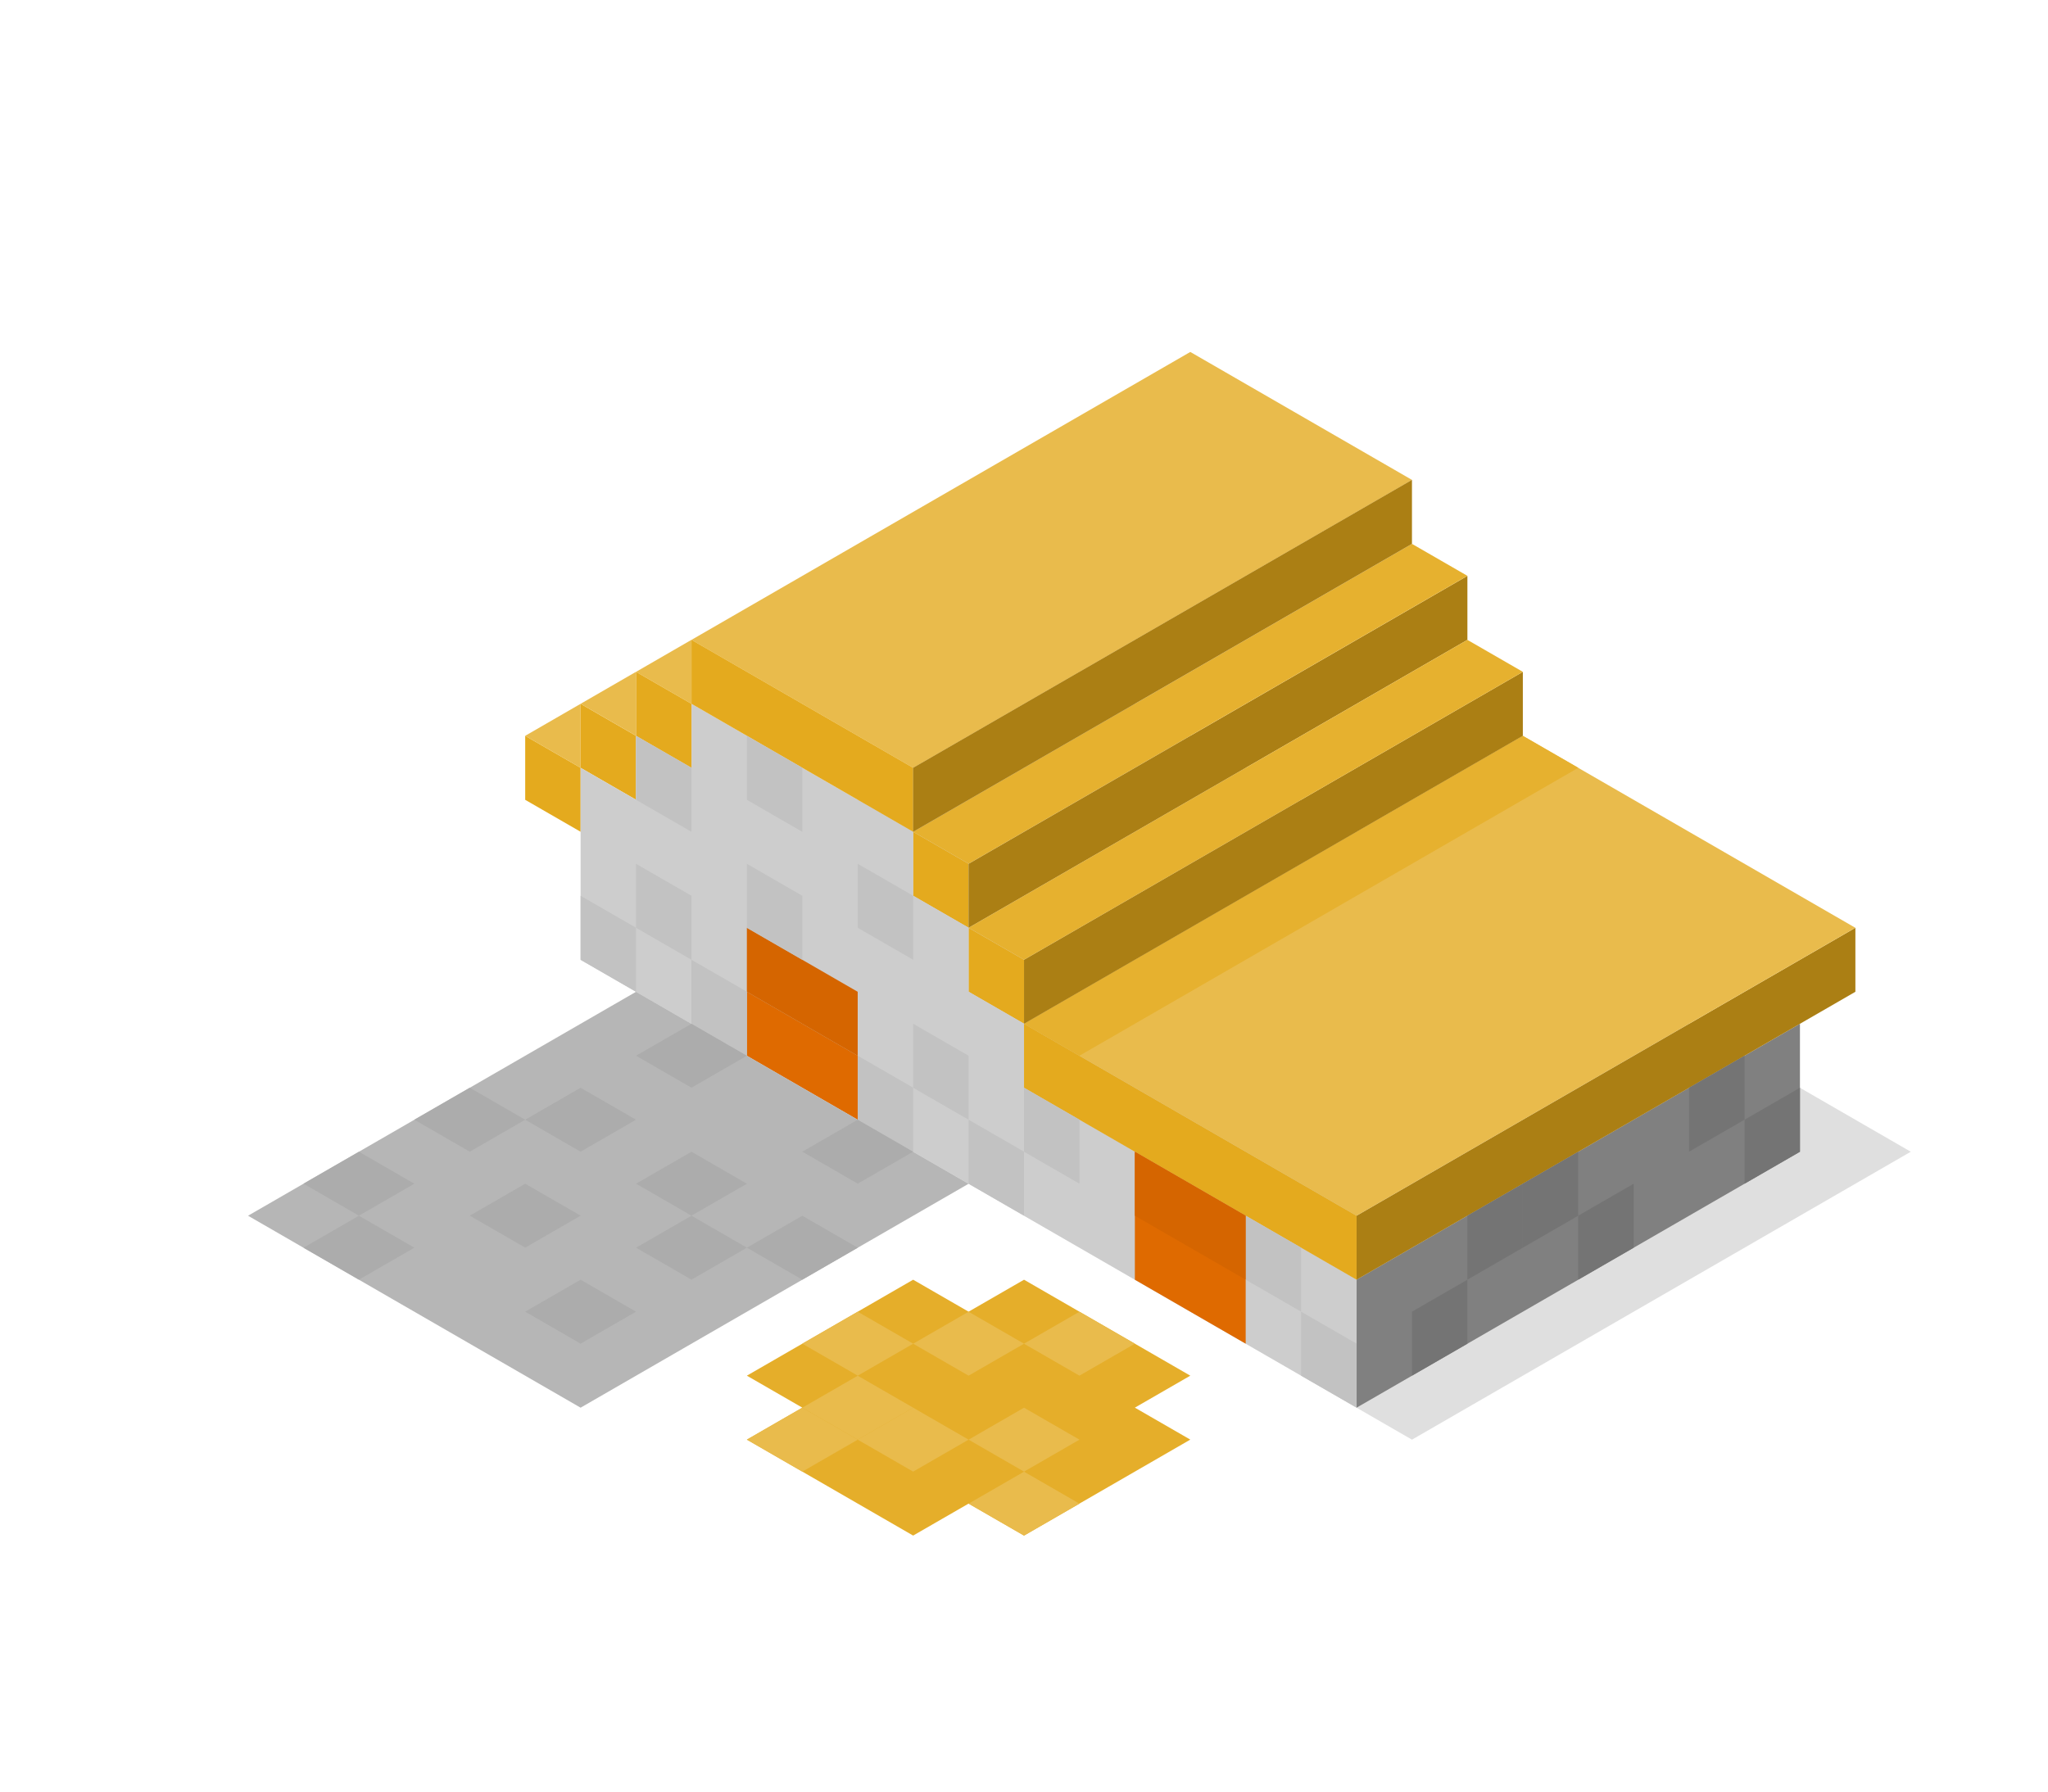
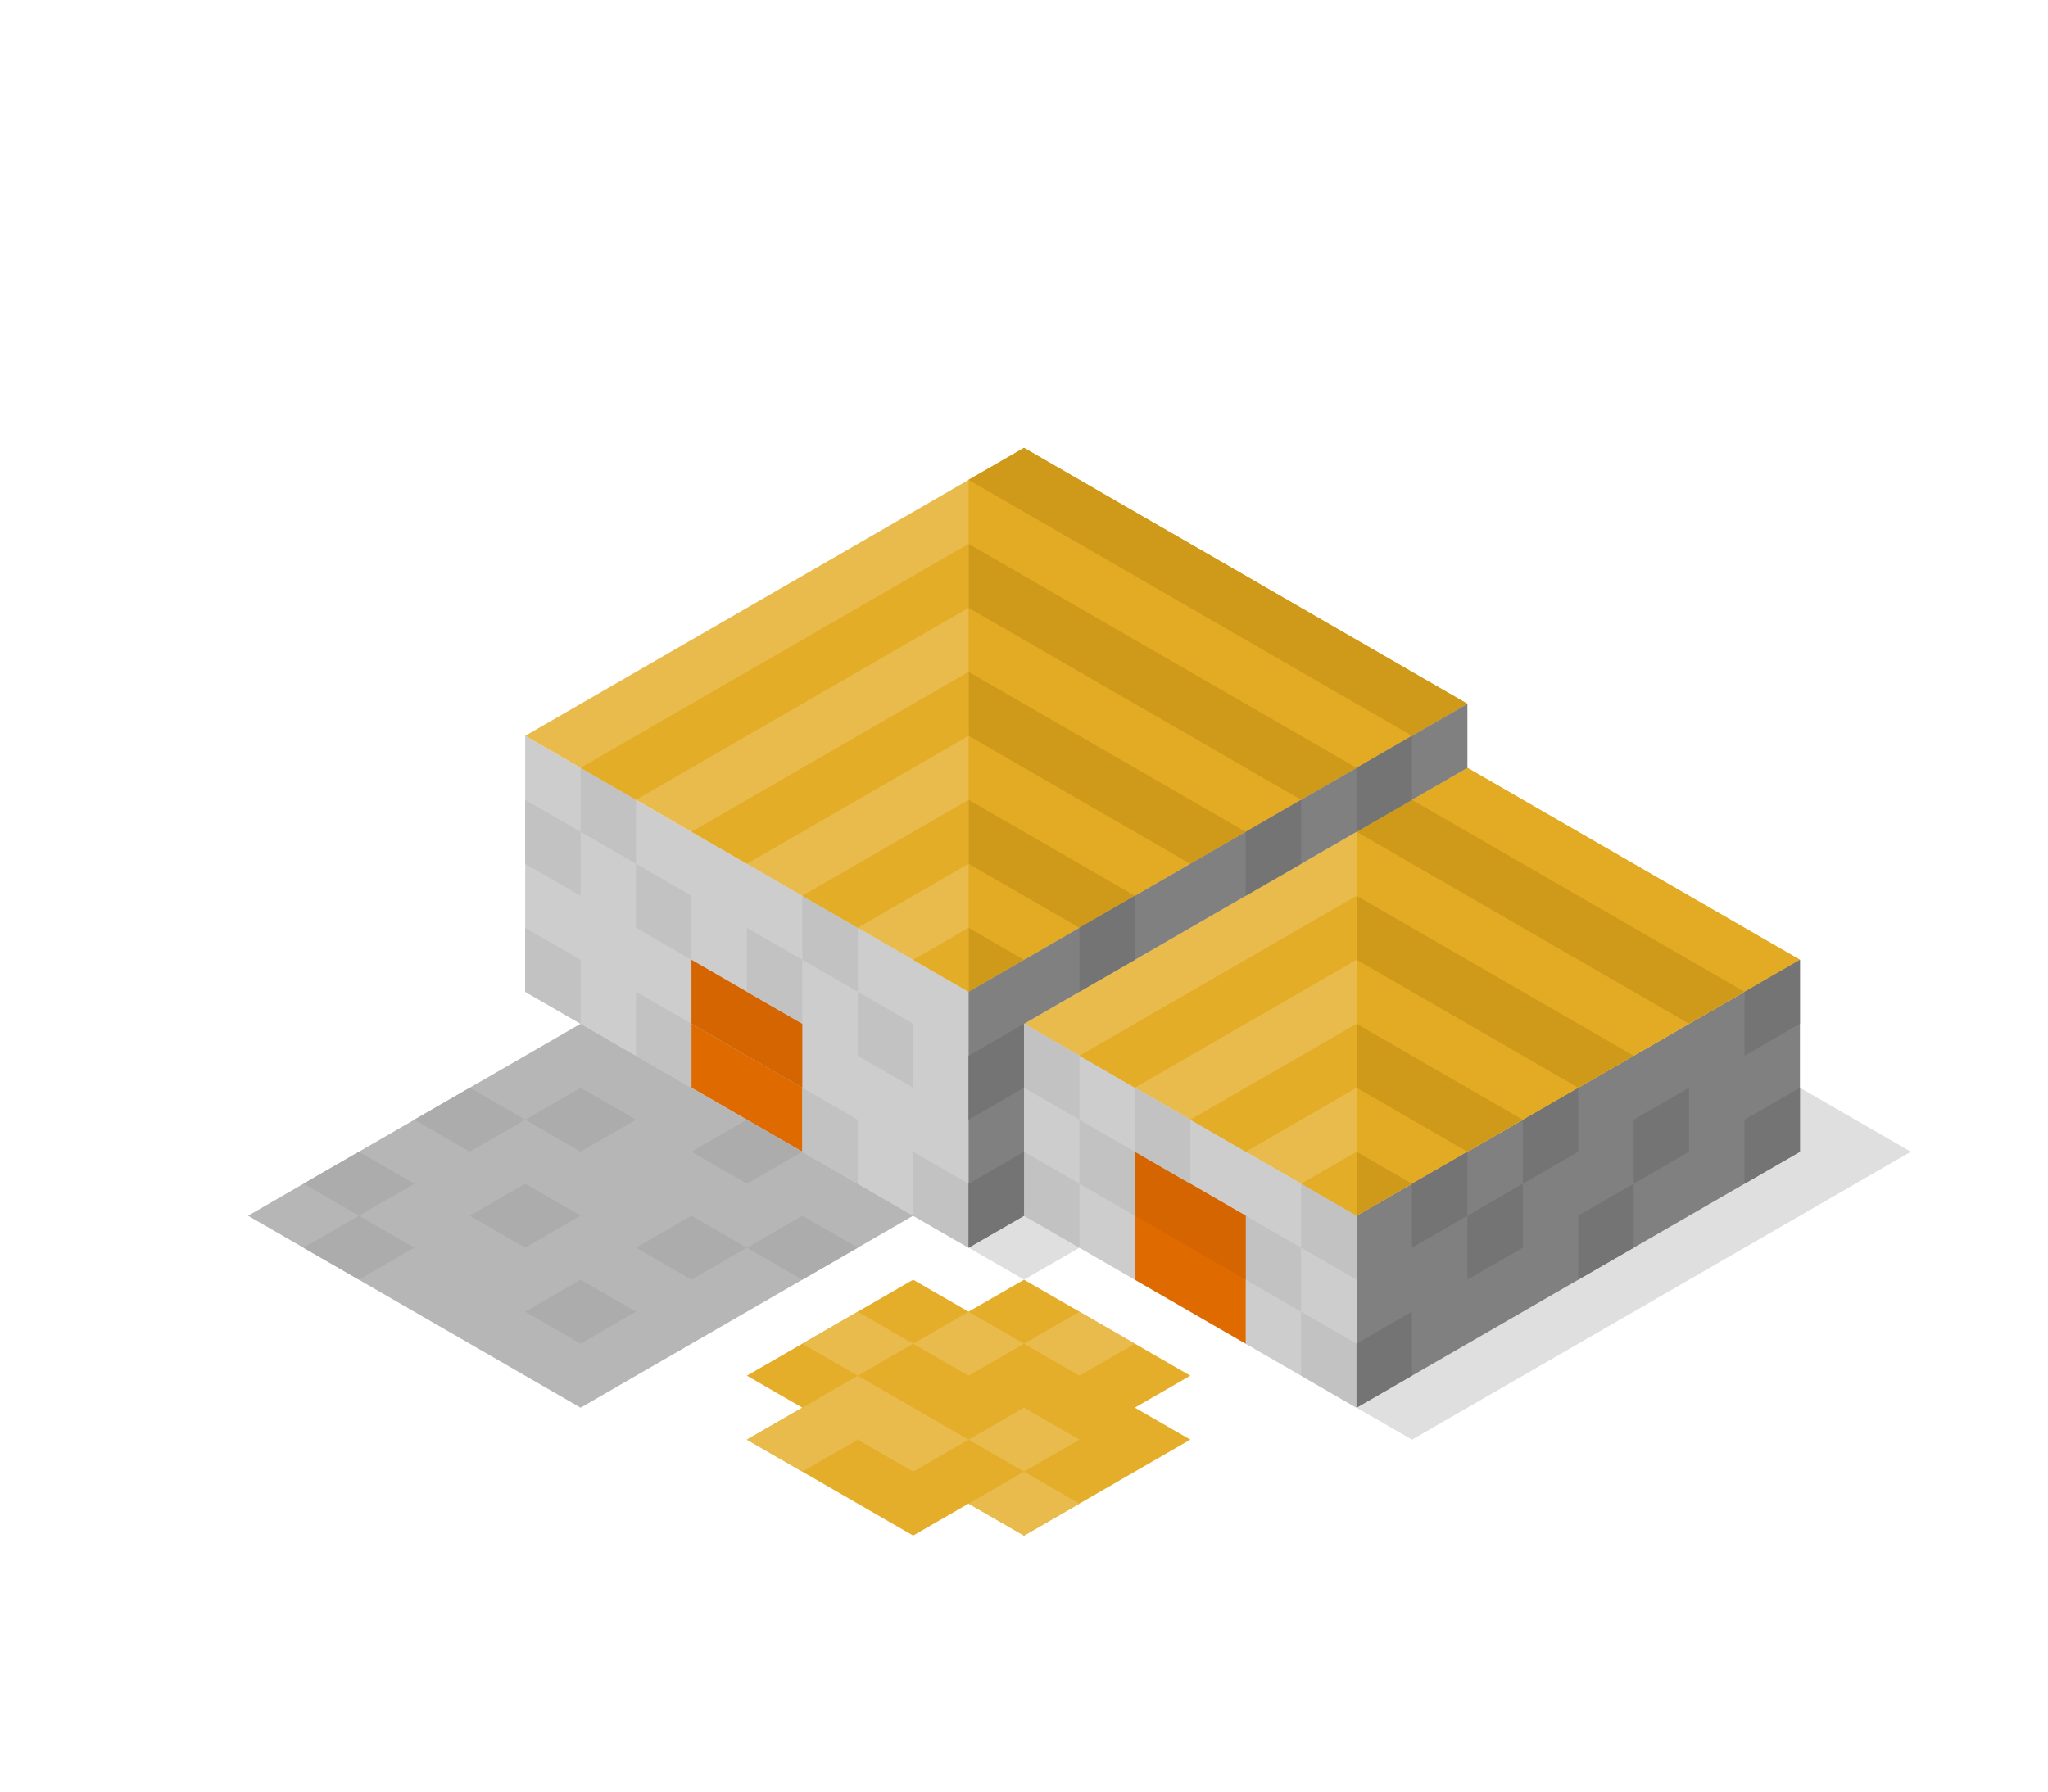
<svg xmlns="http://www.w3.org/2000/svg" id="svg8" version="1.1" viewBox="0 0 42.333 37.042" height="140" width="160">
  <defs id="defs2" />
  <g transform="translate(0,-259.9583)" id="layer1">
-     <path id="path8631" d="m 12.001,279.802 10.311,-5.953 17.185,9.922 -10.311,5.953 z" style="fill:#000000;fill-opacity:0.125;stroke:none;stroke-width:0.265px;stroke-linecap:butt;stroke-linejoin:miter;stroke-opacity:1" />
+     <path id="path8631" d="m 10.856,280.464 11.457,-6.615 17.185,9.922 -10.311,5.953 -6.874,-3.969 -1.146,0.661 z" style="fill:#000000;fill-opacity:0.125;stroke:none;stroke-width:0.265px;stroke-linecap:butt;stroke-linejoin:miter;stroke-opacity:1" />
+     <path style="opacity:1;vector-effect:none;fill:#cdcdcd;fill-opacity:1;stroke:none;stroke-width:0.265px;stroke-linecap:butt;stroke-linejoin:miter;stroke-miterlimit:4;stroke-dasharray:none;stroke-dashoffset:0;stroke-opacity:1" d="m 10.856,280.464 v -5.292 l 9.165,5.292 0,5.292 z" id="path6165" />
    <path id="path8585" d="m 15.438,288.401 3.437,-1.984 1.146,0.661 1.146,-0.661 3.437,1.984 -1.146,0.661 1.146,0.661 -3.437,1.984 -1.146,-0.661 -1.146,0.661 -3.437,-1.984 1.146,-0.661 z" style="fill:#e5ae2a;stroke:none;stroke-width:0.265px;stroke-linecap:butt;stroke-linejoin:miter;stroke-opacity:1;font-variant-east_asian:normal;opacity:1;vector-effect:none;fill-opacity:1;stroke-miterlimit:4;stroke-dasharray:none;stroke-dashoffset:0" />
-     <path id="path6411" d="m 28.041,286.417 9.165,-5.292 0,2.646 -9.165,5.292 z" style="opacity:1;vector-effect:none;fill:#808080;fill-opacity:1;stroke:none;stroke-width:0.265px;stroke-linecap:butt;stroke-linejoin:miter;stroke-miterlimit:4;stroke-dasharray:none;stroke-dashoffset:0;stroke-opacity:1" />
-     <path id="path6441" d="m 10.856,276.495 v -1.323 l 1.146,0.661 v 1.323 z" style="opacity:1;vector-effect:none;fill:#e4aa1e;fill-opacity:1;stroke:none;stroke-width:0.265px;stroke-linecap:butt;stroke-linejoin:miter;stroke-miterlimit:4;stroke-dasharray:none;stroke-dashoffset:0;stroke-opacity:1;font-variant-east_asian:normal" />
-     <path style="fill:#ab7f14;fill-opacity:1;stroke:none;stroke-width:0.265px;stroke-linecap:butt;stroke-linejoin:miter;stroke-opacity:1" d="m 28.041,286.417 v -1.323 l 10.311,-5.953 v 1.323 z" id="path6466" />
-     <path id="path6468" d="m 10.855,275.172 1.146,0.661 0,-1.323 z" style="opacity:1;vector-effect:none;fill:#e9bb4c;fill-opacity:1;stroke:none;stroke-width:0.265px;stroke-linecap:butt;stroke-linejoin:miter;stroke-miterlimit:4;stroke-dasharray:none;stroke-dashoffset:0;stroke-opacity:1" />
-     <path style="opacity:1;vector-effect:none;fill:#e9bb4c;fill-opacity:1;stroke:none;stroke-width:0.265px;stroke-linecap:butt;stroke-linejoin:miter;stroke-miterlimit:4;stroke-dasharray:none;stroke-dashoffset:0;stroke-opacity:1" d="m 21.166,281.125 6.874,3.969 10.311,-5.953 -6.874,-3.969 z" id="path6489" />
-     <path style="opacity:1;vector-effect:none;fill:#e4aa1e;fill-opacity:1;stroke:none;stroke-width:0.265px;stroke-linecap:butt;stroke-linejoin:miter;stroke-miterlimit:4;stroke-dasharray:none;stroke-dashoffset:0;stroke-opacity:1" d="m 12.001,275.833 v -1.323 l 1.146,0.661 v 1.323 z" id="path6495" />
-     <path id="path6524" d="m 20.021,280.464 v -1.323 l 1.146,0.661 v 1.323 z" style="opacity:1;vector-effect:none;fill:#e4aa1e;fill-opacity:1;stroke:none;stroke-width:0.265px;stroke-linecap:butt;stroke-linejoin:miter;stroke-miterlimit:4;stroke-dasharray:none;stroke-dashoffset:0;stroke-opacity:1" />
-     <path style="opacity:1;vector-effect:none;fill:#e4aa1e;fill-opacity:1;stroke:none;stroke-width:0.265px;stroke-linecap:butt;stroke-linejoin:miter;stroke-miterlimit:4;stroke-dasharray:none;stroke-dashoffset:0;stroke-opacity:1" d="m 18.875,278.479 v -1.323 l 1.146,0.661 v 1.323 z" id="path6528" />
-     <path style="opacity:1;vector-effect:none;fill:#e6b12f;fill-opacity:1;stroke:none;stroke-width:0.265px;stroke-linecap:butt;stroke-linejoin:miter;stroke-miterlimit:4;stroke-dasharray:none;stroke-dashoffset:0;stroke-opacity:1;font-variant-east_asian:normal" d="m 21.167,281.125 10.311,-5.953 1.146,0.661 -10.311,5.953 z" id="path8655" />
-     <path style="fill:#ab7f14;fill-opacity:1;stroke:none;stroke-width:0.265px;stroke-linecap:butt;stroke-linejoin:miter;stroke-opacity:1" d="m 21.167,281.125 v -1.323 l 10.311,-5.953 v 1.323 z" id="path6549" />
-     <path id="path6553" d="m 20.021,279.141 v -1.323 l 10.311,-5.953 v 1.323 z" style="fill:#ab7f14;fill-opacity:1;stroke:none;stroke-width:0.265px;stroke-linecap:butt;stroke-linejoin:miter;stroke-opacity:1" />
-     <path style="opacity:1;vector-effect:none;fill:#e9bb4c;fill-opacity:1;stroke:none;stroke-width:0.265px;stroke-linecap:butt;stroke-linejoin:miter;stroke-miterlimit:4;stroke-dasharray:none;stroke-dashoffset:0;stroke-opacity:1" d="m 14.293,273.188 4.583,2.646 10.311,-5.953 -4.583,-2.646 z" id="path6561" />
-     <path id="path6563" d="m 13.147,273.849 1.146,0.661 v -1.323 z" style="opacity:1;vector-effect:none;fill:#e9bb4c;fill-opacity:1;stroke:none;stroke-width:0.265px;stroke-linecap:butt;stroke-linejoin:miter;stroke-miterlimit:4;stroke-dasharray:none;stroke-dashoffset:0;stroke-opacity:1" />
-     <path style="opacity:1;vector-effect:none;fill:#e9bb4c;fill-opacity:1;stroke:none;stroke-width:0.265px;stroke-linecap:butt;stroke-linejoin:miter;stroke-miterlimit:4;stroke-dasharray:none;stroke-dashoffset:0;stroke-opacity:1" d="m 12.001,274.51 1.146,0.661 10e-7,-1.323 z" id="path6565" />
-     <path id="path4932" d="m 12.001,279.802 v -3.969 l 1.146,0.661 v -1.323 l 1.146,0.661 v -1.323 l 4.583,2.646 v 1.323 l 1.146,0.661 v 1.323 l 1.146,0.661 v 1.323 l 6.874,3.969 v 2.646 z" style="opacity:1;vector-effect:none;fill:#cdcdcd;fill-opacity:1;stroke:none;stroke-width:0.265px;stroke-linecap:butt;stroke-linejoin:miter;stroke-miterlimit:4;stroke-dasharray:none;stroke-dashoffset:0;stroke-opacity:1" />
-     <path id="path6592" d="m 20.021,279.141 10.311,-5.953 1.146,0.661 -10.311,5.953 z" style="opacity:1;vector-effect:none;fill:#e6b12f;fill-opacity:1;stroke:none;stroke-width:0.265px;stroke-linecap:butt;stroke-linejoin:miter;stroke-miterlimit:4;stroke-dasharray:none;stroke-dashoffset:0;stroke-opacity:1;font-variant-east_asian:normal" />
-     <path style="opacity:1;vector-effect:none;fill:#e6b12f;fill-opacity:1;stroke:none;stroke-width:0.265px;stroke-linecap:butt;stroke-linejoin:miter;stroke-miterlimit:4;stroke-dasharray:none;stroke-dashoffset:0;stroke-opacity:1;font-variant-east_asian:normal" d="m 18.875,277.156 10.311,-5.953 1.146,0.661 -10.311,5.953 z" id="path6594" />
-     <path id="path6526" d="m 13.147,275.172 v -1.323 l 1.146,0.661 v 1.323 z" style="opacity:1;vector-effect:none;fill:#e4aa1e;fill-opacity:1;stroke:none;stroke-width:0.265px;stroke-linecap:butt;stroke-linejoin:miter;stroke-miterlimit:4;stroke-dasharray:none;stroke-dashoffset:0;stroke-opacity:1" />
-     <path id="path6503" d="m 14.293,274.51 v -1.323 l 4.583,2.646 v 1.323 z" style="opacity:1;vector-effect:none;fill:#e4aa1e;fill-opacity:1;stroke:none;stroke-width:0.265px;stroke-linecap:butt;stroke-linejoin:miter;stroke-miterlimit:4;stroke-dasharray:none;stroke-dashoffset:0;stroke-opacity:1" />
-     <path style="opacity:1;vector-effect:none;fill:#e4aa1e;fill-opacity:1;stroke:none;stroke-width:0.265px;stroke-linecap:butt;stroke-linejoin:miter;stroke-miterlimit:4;stroke-dasharray:none;stroke-dashoffset:0;stroke-opacity:1" d="M 21.167,282.448 V 281.125 l 6.874,3.969 v 1.323 z" id="path6522" />
-     <path id="path1032" d="m 15.438,281.786 0,-1.323 2.291,1.323 0,1.323 z" style="opacity:1;vector-effect:none;fill:#df6a00;fill-opacity:1;stroke:none;stroke-width:0.265px;stroke-linecap:butt;stroke-linejoin:miter;stroke-miterlimit:4;stroke-dasharray:none;stroke-dashoffset:0;stroke-opacity:1" />
-     <path id="path4717" d="m 15.438,279.141 2.291,1.323 v 1.323 l -2.291,-1.323 z" style="opacity:1;vector-effect:none;fill:#d56500;fill-opacity:1;stroke:none;stroke-width:0.265px;stroke-linecap:butt;stroke-linejoin:miter;stroke-miterlimit:4;stroke-dasharray:none;stroke-dashoffset:0;stroke-opacity:1" />
+     <path id="path6411" d="m 28.041,285.094 9.165,-5.292 0,3.969 -9.165,5.292 z" style="opacity:1;vector-effect:none;fill:#808080;fill-opacity:1;stroke:none;stroke-width:0.265px;stroke-linecap:butt;stroke-linejoin:miter;stroke-miterlimit:4;stroke-dasharray:none;stroke-dashoffset:0;stroke-opacity:1" />
+     <path style="opacity:1;vector-effect:none;fill:#e9bb4c;fill-opacity:1;stroke:none;stroke-width:0.265px;stroke-linecap:butt;stroke-linejoin:miter;stroke-miterlimit:4;stroke-dasharray:none;stroke-dashoffset:0;stroke-opacity:1" d="m 21.166,281.125 6.874,3.969 9.165,-5.292 -6.874,-3.969 z" id="path6489" />
+     <path id="path4932" d="m 21.167,285.094 v -3.969 l 6.874,3.969 v 3.969 z" style="opacity:1;vector-effect:none;fill:#cdcdcd;fill-opacity:1;stroke:none;stroke-width:0.265px;stroke-linecap:butt;stroke-linejoin:miter;stroke-miterlimit:4;stroke-dasharray:none;stroke-dashoffset:0;stroke-opacity:1" />
+     <path id="path1032" d="m 14.293,282.448 v -1.323 l 2.291,1.323 v 1.323 z" style="opacity:1;vector-effect:none;fill:#df6a00;fill-opacity:1;stroke:none;stroke-width:0.265px;stroke-linecap:butt;stroke-linejoin:miter;stroke-miterlimit:4;stroke-dasharray:none;stroke-dashoffset:0;stroke-opacity:1" />
+     <path id="path4717" d="m 14.293,279.802 2.291,1.323 v 1.323 l -2.291,-1.323 z" style="opacity:1;vector-effect:none;fill:#d56500;fill-opacity:1;stroke:none;stroke-width:0.265px;stroke-linecap:butt;stroke-linejoin:miter;stroke-miterlimit:4;stroke-dasharray:none;stroke-dashoffset:0;stroke-opacity:1" />
    <path id="path7904" d="m 23.458,286.417 0,-2.646 2.291,1.323 0,2.646 z" style="opacity:1;vector-effect:none;fill:#df6a00;fill-opacity:1;stroke:none;stroke-width:0.265px;stroke-linecap:butt;stroke-linejoin:miter;stroke-miterlimit:4;stroke-dasharray:none;stroke-dashoffset:0;stroke-opacity:1" />
-     <path id="path1863" d="m 21.167,282.448 1.146,0.661 v 1.323 l -1.146,-0.661 z" style="opacity:1;vector-effect:none;fill:#c2c2c2;fill-opacity:1;stroke:none;stroke-width:0.265px;stroke-linecap:butt;stroke-linejoin:miter;stroke-miterlimit:4;stroke-dasharray:none;stroke-dashoffset:0;stroke-opacity:1" />
-     <path style="opacity:1;vector-effect:none;fill:#c2c2c2;fill-opacity:1;stroke:none;stroke-width:0.265px;stroke-linecap:butt;stroke-linejoin:miter;stroke-miterlimit:4;stroke-dasharray:none;stroke-dashoffset:0;stroke-opacity:1" d="m 18.875,281.125 1.146,0.661 v 1.323 l -1.146,-0.661 z" id="path7660" />
-     <path id="path7662" d="m 17.73,277.818 1.146,0.661 v 1.323 l -1.146,-0.661 z" style="opacity:1;vector-effect:none;fill:#c2c2c2;fill-opacity:1;stroke:none;stroke-width:0.265px;stroke-linecap:butt;stroke-linejoin:miter;stroke-miterlimit:4;stroke-dasharray:none;stroke-dashoffset:0;stroke-opacity:1" />
-     <path style="opacity:1;vector-effect:none;fill:#c2c2c2;fill-opacity:1;stroke:none;stroke-width:0.265px;stroke-linecap:butt;stroke-linejoin:miter;stroke-miterlimit:4;stroke-dasharray:none;stroke-dashoffset:0;stroke-opacity:1" d="m 15.438,275.172 1.146,0.661 v 1.323 l -1.146,-0.661 z" id="path7664" />
-     <path id="path7666" d="m 13.147,275.172 1.146,0.661 v 1.323 l -1.146,-0.661 z" style="opacity:1;vector-effect:none;fill:#c2c2c2;fill-opacity:1;stroke:none;stroke-width:0.265px;stroke-linecap:butt;stroke-linejoin:miter;stroke-miterlimit:4;stroke-dasharray:none;stroke-dashoffset:0;stroke-opacity:1" />
-     <path style="opacity:1;vector-effect:none;fill:#c2c2c2;fill-opacity:1;stroke:none;stroke-width:0.265px;stroke-linecap:butt;stroke-linejoin:miter;stroke-miterlimit:4;stroke-dasharray:none;stroke-dashoffset:0;stroke-opacity:1" d="m 15.438,277.818 1.146,0.661 v 1.323 l -1.146,-0.661 z" id="path7668" />
-     <path id="path7670" d="m 13.147,277.818 1.146,0.661 v 1.323 l -1.146,-0.661 z" style="opacity:1;vector-effect:none;fill:#c2c2c2;fill-opacity:1;stroke:none;stroke-width:0.265px;stroke-linecap:butt;stroke-linejoin:miter;stroke-miterlimit:4;stroke-dasharray:none;stroke-dashoffset:0;stroke-opacity:1" />
-     <path style="opacity:1;vector-effect:none;fill:#c2c2c2;fill-opacity:1;stroke:none;stroke-width:0.265px;stroke-linecap:butt;stroke-linejoin:miter;stroke-miterlimit:4;stroke-dasharray:none;stroke-dashoffset:0;stroke-opacity:1" d="m 12.001,278.479 1.146,0.661 v 1.323 l -1.146,-0.661 z" id="path7672" />
-     <path id="path7674" d="m 20.021,283.109 1.146,0.661 v 1.323 l -1.146,-0.661 z" style="opacity:1;vector-effect:none;fill:#c2c2c2;fill-opacity:1;stroke:none;stroke-width:0.265px;stroke-linecap:butt;stroke-linejoin:miter;stroke-miterlimit:4;stroke-dasharray:none;stroke-dashoffset:0;stroke-opacity:1" />
+     <path id="path1863" d="m 21.167,283.771 1.146,0.661 v 1.323 l -1.146,-0.661 z" style="opacity:1;vector-effect:none;fill:#c2c2c2;fill-opacity:1;stroke:none;stroke-width:0.265px;stroke-linecap:butt;stroke-linejoin:miter;stroke-miterlimit:4;stroke-dasharray:none;stroke-dashoffset:0;stroke-opacity:1" />
+     <path style="opacity:1;vector-effect:none;fill:#c2c2c2;fill-opacity:1;stroke:none;stroke-width:0.265px;stroke-linecap:butt;stroke-linejoin:miter;stroke-miterlimit:4;stroke-dasharray:none;stroke-dashoffset:0;stroke-opacity:1" d="m 17.73,280.464 1.146,0.661 v 1.323 l -1.146,-0.661 z" id="path7660" />
+     <path id="path7662" d="m 16.584,278.479 1.146,0.661 v 1.323 l -1.146,-0.661 z" style="opacity:1;vector-effect:none;fill:#c2c2c2;fill-opacity:1;stroke:none;stroke-width:0.265px;stroke-linecap:butt;stroke-linejoin:miter;stroke-miterlimit:4;stroke-dasharray:none;stroke-dashoffset:0;stroke-opacity:1" />
+     <path style="opacity:1;vector-effect:none;fill:#c2c2c2;fill-opacity:1;stroke:none;stroke-width:0.265px;stroke-linecap:butt;stroke-linejoin:miter;stroke-miterlimit:4;stroke-dasharray:none;stroke-dashoffset:0;stroke-opacity:1" d="m 13.147,277.818 1.146,0.661 v 1.323 l -1.146,-0.661 z" id="path7664" />
+     <path id="path7666" d="m 12.001,275.833 1.146,0.661 v 1.323 l -1.146,-0.661 z" style="opacity:1;vector-effect:none;fill:#c2c2c2;fill-opacity:1;stroke:none;stroke-width:0.265px;stroke-linecap:butt;stroke-linejoin:miter;stroke-miterlimit:4;stroke-dasharray:none;stroke-dashoffset:0;stroke-opacity:1" />
+     <path style="opacity:1;vector-effect:none;fill:#c2c2c2;fill-opacity:1;stroke:none;stroke-width:0.265px;stroke-linecap:butt;stroke-linejoin:miter;stroke-miterlimit:4;stroke-dasharray:none;stroke-dashoffset:0;stroke-opacity:1" d="m 15.438,279.141 1.146,0.661 v 1.323 l -1.146,-0.661 z" id="path7668" />
+     <path id="path7670" d="m 10.856,276.495 1.146,0.661 v 1.323 l -1.146,-0.661 z" style="opacity:1;vector-effect:none;fill:#c2c2c2;fill-opacity:1;stroke:none;stroke-width:0.265px;stroke-linecap:butt;stroke-linejoin:miter;stroke-miterlimit:4;stroke-dasharray:none;stroke-dashoffset:0;stroke-opacity:1" />
+     <path style="opacity:1;vector-effect:none;fill:#c2c2c2;fill-opacity:1;stroke:none;stroke-width:0.265px;stroke-linecap:butt;stroke-linejoin:miter;stroke-miterlimit:4;stroke-dasharray:none;stroke-dashoffset:0;stroke-opacity:1" d="m 10.856,279.141 1.146,0.661 v 1.323 l -1.146,-0.661 z" id="path7672" />
+     <path id="path7674" d="m 18.875,283.771 1.146,0.661 v 1.323 l -1.146,-0.661 z" style="opacity:1;vector-effect:none;fill:#c2c2c2;fill-opacity:1;stroke:none;stroke-width:0.265px;stroke-linecap:butt;stroke-linejoin:miter;stroke-miterlimit:4;stroke-dasharray:none;stroke-dashoffset:0;stroke-opacity:1" />
    <path id="path7678" d="m 25.749,285.094 1.146,0.661 v 1.323 l -1.146,-0.661 z" style="opacity:1;vector-effect:none;fill:#c2c2c2;fill-opacity:1;stroke:none;stroke-width:0.265px;stroke-linecap:butt;stroke-linejoin:miter;stroke-miterlimit:4;stroke-dasharray:none;stroke-dashoffset:0;stroke-opacity:1" />
    <path style="opacity:1;vector-effect:none;fill:#c2c2c2;fill-opacity:1;stroke:none;stroke-width:0.265px;stroke-linecap:butt;stroke-linejoin:miter;stroke-miterlimit:4;stroke-dasharray:none;stroke-dashoffset:0;stroke-opacity:1" d="m 26.895,287.078 1.146,0.661 v 1.323 l -1.146,-0.661 z" id="path7680" />
-     <path id="path7682" d="m 17.73,281.786 1.146,0.661 v 1.323 l -1.146,-0.661 z" style="opacity:1;vector-effect:none;fill:#c2c2c2;fill-opacity:1;stroke:none;stroke-width:0.265px;stroke-linecap:butt;stroke-linejoin:miter;stroke-miterlimit:4;stroke-dasharray:none;stroke-dashoffset:0;stroke-opacity:1" />
-     <path style="opacity:1;vector-effect:none;fill:#c2c2c2;fill-opacity:1;stroke:none;stroke-width:0.265px;stroke-linecap:butt;stroke-linejoin:miter;stroke-miterlimit:4;stroke-dasharray:none;stroke-dashoffset:0;stroke-opacity:1" d="m 14.293,279.802 1.146,0.661 v 1.323 l -1.146,-0.661 z" id="path7684" />
-     <path id="path1938" d="m 30.332,286.417 -1.146,0.661 v 1.323 l 1.146,-0.661 z" style="opacity:1;vector-effect:none;fill:#747474;fill-opacity:1;stroke:none;stroke-width:0.265px;stroke-linecap:butt;stroke-linejoin:miter;stroke-miterlimit:4;stroke-dasharray:none;stroke-dashoffset:0;stroke-opacity:1" />
+     <path id="path7682" d="m 16.584,282.448 1.146,0.661 v 1.323 l -1.146,-0.661 z" style="opacity:1;vector-effect:none;fill:#c2c2c2;fill-opacity:1;stroke:none;stroke-width:0.265px;stroke-linecap:butt;stroke-linejoin:miter;stroke-miterlimit:4;stroke-dasharray:none;stroke-dashoffset:0;stroke-opacity:1" />
+     <path style="opacity:1;vector-effect:none;fill:#c2c2c2;fill-opacity:1;stroke:none;stroke-width:0.265px;stroke-linecap:butt;stroke-linejoin:miter;stroke-miterlimit:4;stroke-dasharray:none;stroke-dashoffset:0;stroke-opacity:1" d="m 13.147,280.464 1.146,0.661 v 1.323 l -1.146,-0.661 z" id="path7684" />
+     <path id="path1938" d="m 29.186,287.078 -1.146,0.661 v 1.323 l 1.146,-0.661 z" style="opacity:1;vector-effect:none;fill:#747474;fill-opacity:1;stroke:none;stroke-width:0.265px;stroke-linecap:butt;stroke-linejoin:miter;stroke-miterlimit:4;stroke-dasharray:none;stroke-dashoffset:0;stroke-opacity:1" />
    <path style="opacity:1;vector-effect:none;fill:#747474;fill-opacity:1;stroke:none;stroke-width:0.265px;stroke-linecap:butt;stroke-linejoin:miter;stroke-miterlimit:4;stroke-dasharray:none;stroke-dashoffset:0;stroke-opacity:1" d="m 37.206,282.448 -1.146,0.661 v 1.323 l 1.146,-0.661 z" id="path7701" />
-     <path id="path7703" d="m 36.06,281.786 -1.146,0.661 v 1.323 l 1.146,-0.661 z" style="opacity:1;vector-effect:none;fill:#747474;fill-opacity:1;stroke:none;stroke-width:0.265px;stroke-linecap:butt;stroke-linejoin:miter;stroke-miterlimit:4;stroke-dasharray:none;stroke-dashoffset:0;stroke-opacity:1" />
-     <path style="opacity:1;vector-effect:none;fill:#747474;fill-opacity:1;stroke:none;stroke-width:0.265px;stroke-linecap:butt;stroke-linejoin:miter;stroke-miterlimit:4;stroke-dasharray:none;stroke-dashoffset:0;stroke-opacity:1" d="m 33.769,284.432 -1.146,0.661 v 1.323 l 1.146,-0.661 z" id="path7705" />
+     <path id="path7703" d="m 33.769,284.432 -1.146,0.661 v 1.323 l 1.146,-0.661 z" style="opacity:1;vector-effect:none;fill:#747474;fill-opacity:1;stroke:none;stroke-width:0.265px;stroke-linecap:butt;stroke-linejoin:miter;stroke-miterlimit:4;stroke-dasharray:none;stroke-dashoffset:0;stroke-opacity:1" />
+     <path style="opacity:1;vector-effect:none;fill:#747474;fill-opacity:1;stroke:none;stroke-width:0.265px;stroke-linecap:butt;stroke-linejoin:miter;stroke-miterlimit:4;stroke-dasharray:none;stroke-dashoffset:0;stroke-opacity:1" d="m 34.915,282.448 -1.146,0.661 v 1.323 l 1.146,-0.661 z" id="path7705" />
    <path id="path7707" d="m 31.478,284.432 -1.146,0.661 v 1.323 l 1.146,-0.661 z" style="opacity:1;vector-effect:none;fill:#747474;fill-opacity:1;stroke:none;stroke-width:0.265px;stroke-linecap:butt;stroke-linejoin:miter;stroke-miterlimit:4;stroke-dasharray:none;stroke-dashoffset:0;stroke-opacity:1" />
-     <path style="opacity:1;vector-effect:none;fill:#747474;fill-opacity:1;stroke:none;stroke-width:0.265px;stroke-linecap:butt;stroke-linejoin:miter;stroke-miterlimit:4;stroke-dasharray:none;stroke-dashoffset:0;stroke-opacity:1" d="m 32.623,283.771 -1.146,0.661 v 1.323 l 1.146,-0.661 z" id="path7709" />
-     <path style="fill:#ab7f14;fill-opacity:1;stroke:none;stroke-width:0.265px;stroke-linecap:butt;stroke-linejoin:miter;stroke-opacity:1" d="m 18.875,277.156 v -1.323 l 10.311,-5.953 v 1.323 z" id="path6557" />
+     <path style="opacity:1;vector-effect:none;fill:#747474;fill-opacity:1;stroke:none;stroke-width:0.265px;stroke-linecap:butt;stroke-linejoin:miter;stroke-miterlimit:4;stroke-dasharray:none;stroke-dashoffset:0;stroke-opacity:1" d="m 32.623,282.448 -1.146,0.661 v 1.323 l 1.146,-0.661 z" id="path7709" />
    <path id="path7711" d="m 21.167,291.708 1.146,-0.661 -1.146,-0.661 -1.146,0.661 z" style="fill:#e9bb4c;fill-opacity:1;stroke:none;stroke-width:0.265px;stroke-linecap:butt;stroke-linejoin:miter;stroke-opacity:1" />
    <path style="fill:#e9bb4c;fill-opacity:1;stroke:none;stroke-width:0.265px;stroke-linecap:butt;stroke-linejoin:miter;stroke-opacity:1" d="m 21.167,290.385 1.146,-0.661 -1.146,-0.661 -1.146,0.661 z" id="path7713" />
    <path style="fill:#e9bb4c;fill-opacity:1;stroke:none;stroke-width:0.265px;stroke-linecap:butt;stroke-linejoin:miter;stroke-opacity:1" d="m 18.875,290.385 1.146,-0.661 -1.146,-0.661 -1.146,0.661 z" id="path7715" />
    <path id="path7717" d="m 20.021,288.401 1.146,-0.661 -1.146,-0.661 -1.146,0.661 z" style="fill:#e9bb4c;fill-opacity:1;stroke:none;stroke-width:0.265px;stroke-linecap:butt;stroke-linejoin:miter;stroke-opacity:1" />
    <path style="fill:#e9bb4c;fill-opacity:1;stroke:none;stroke-width:0.265px;stroke-linecap:butt;stroke-linejoin:miter;stroke-opacity:1" d="m 22.312,288.401 1.146,-0.661 -1.146,-0.661 -1.146,0.661 z" id="path7719" />
    <path id="path7721" d="m 17.73,289.724 1.146,-0.661 -1.146,-0.661 -1.146,0.661 z" style="fill:#e9bb4c;fill-opacity:1;stroke:none;stroke-width:0.265px;stroke-linecap:butt;stroke-linejoin:miter;stroke-opacity:1" />
    <path style="fill:#e9bb4c;fill-opacity:1;stroke:none;stroke-width:0.265px;stroke-linecap:butt;stroke-linejoin:miter;stroke-opacity:1" d="m 16.584,290.385 1.146,-0.661 -1.146,-0.661 -1.146,0.661 z" id="path7723" />
    <path id="path7747" d="m 17.73,288.401 1.146,-0.661 -1.146,-0.661 -1.146,0.661 z" style="fill:#e9bb4c;fill-opacity:1;stroke:none;stroke-width:0.265px;stroke-linecap:butt;stroke-linejoin:miter;stroke-opacity:1" />
-     <path id="path4675" d="m 13.147,280.464 -8.02,4.63 6.874,3.969 8.02,-4.63 z" style="opacity:1;vector-effect:none;fill:#b6b6b6;fill-opacity:1;stroke:none;stroke-width:0.132;stroke-linecap:butt;stroke-linejoin:miter;stroke-miterlimit:4;stroke-dasharray:none;stroke-dashoffset:0;stroke-opacity:1" />
-     <path id="path5282" d="m 14.293,281.125 1.146,0.661 -1.146,0.661 -1.146,-0.661 z" style="fill:#acacac;fill-opacity:1;stroke:none;stroke-width:0.265px;stroke-linecap:butt;stroke-linejoin:miter;stroke-opacity:1" />
-     <path style="fill:#acacac;fill-opacity:1;stroke:none;stroke-width:0.265px;stroke-linecap:butt;stroke-linejoin:miter;stroke-opacity:1" d="m 14.293,283.771 1.146,0.661 -1.146,0.661 -1.146,-0.661 z" id="path8530" />
-     <path id="path8532" d="m 17.73,283.109 1.146,0.661 -1.146,0.661 -1.146,-0.661 z" style="fill:#acacac;fill-opacity:1;stroke:none;stroke-width:0.265px;stroke-linecap:butt;stroke-linejoin:miter;stroke-opacity:1" />
+     <path id="path4675" d="m 12.001,281.125 -6.874,3.969 6.874,3.969 6.874,-3.969 z" style="opacity:1;vector-effect:none;fill:#b6b6b6;fill-opacity:1;stroke:none;stroke-width:0.132;stroke-linecap:butt;stroke-linejoin:miter;stroke-miterlimit:4;stroke-dasharray:none;stroke-dashoffset:0;stroke-opacity:1" />
+     <path style="fill:#acacac;fill-opacity:1;stroke:none;stroke-width:0.265px;stroke-linecap:butt;stroke-linejoin:miter;stroke-opacity:1" d="m 15.438,283.109 1.146,0.661 -1.146,0.661 -1.146,-0.661 z" id="path8530" />
    <path style="fill:#acacac;fill-opacity:1;stroke:none;stroke-width:0.265px;stroke-linecap:butt;stroke-linejoin:miter;stroke-opacity:1" d="m 16.584,285.094 1.146,0.661 -1.146,0.661 -1.146,-0.661 z" id="path8534" />
    <path id="path8536" d="m 14.293,285.094 1.146,0.661 -1.146,0.661 -1.146,-0.661 z" style="fill:#acacac;fill-opacity:1;stroke:none;stroke-width:0.265px;stroke-linecap:butt;stroke-linejoin:miter;stroke-opacity:1" />
    <path style="fill:#acacac;fill-opacity:1;stroke:none;stroke-width:0.265px;stroke-linecap:butt;stroke-linejoin:miter;stroke-opacity:1" d="m 12.001,286.417 1.146,0.661 -1.146,0.661 -1.146,-0.661 z" id="path8538" />
    <path id="path8540" d="m 9.71,282.448 1.146,0.661 -1.146,0.661 -1.146,-0.661 z" style="fill:#acacac;fill-opacity:1;stroke:none;stroke-width:0.265px;stroke-linecap:butt;stroke-linejoin:miter;stroke-opacity:1" />
    <path style="fill:#acacac;fill-opacity:1;stroke:none;stroke-width:0.265px;stroke-linecap:butt;stroke-linejoin:miter;stroke-opacity:1" d="m 10.856,284.432 1.146,0.661 -1.146,0.661 -1.146,-0.661 z" id="path8542" />
    <path id="path8544" d="m 7.419,285.094 1.146,0.661 -1.146,0.661 -1.146,-0.661 z" style="fill:#acacac;fill-opacity:1;stroke:none;stroke-width:0.265px;stroke-linecap:butt;stroke-linejoin:miter;stroke-opacity:1" />
    <path style="fill:#acacac;fill-opacity:1;stroke:none;stroke-width:0.265px;stroke-linecap:butt;stroke-linejoin:miter;stroke-opacity:1" d="m 12.001,282.448 1.146,0.661 -1.146,0.661 -1.146,-0.661 z" id="path8656" />
    <path id="path8658" d="m 7.419,283.771 1.146,0.661 -1.146,0.661 -1.146,-0.661 z" style="fill:#acacac;fill-opacity:1;stroke:none;stroke-width:0.265px;stroke-linecap:butt;stroke-linejoin:miter;stroke-opacity:1" />
    <path style="opacity:1;vector-effect:none;fill:#d56500;fill-opacity:1;stroke:none;stroke-width:0.265px;stroke-linecap:butt;stroke-linejoin:miter;stroke-miterlimit:4;stroke-dasharray:none;stroke-dashoffset:0;stroke-opacity:1" d="m 23.458,283.771 2.291,1.323 v 1.323 l -2.291,-1.323 z" id="path10024" />
+     <path style="opacity:1;vector-effect:none;fill:#c2c2c2;fill-opacity:1;stroke:none;stroke-width:0.265px;stroke-linecap:butt;stroke-linejoin:miter;stroke-miterlimit:4;stroke-dasharray:none;stroke-dashoffset:0;stroke-opacity:1" d="m 26.895,284.432 1.146,0.661 v 1.323 l -1.146,-0.661 z" id="path5394" />
+     <path id="path5396" d="m 23.458,282.448 1.146,0.661 v 1.323 l -1.146,-0.661 z" style="opacity:1;vector-effect:none;fill:#c2c2c2;fill-opacity:1;stroke:none;stroke-width:0.265px;stroke-linecap:butt;stroke-linejoin:miter;stroke-miterlimit:4;stroke-dasharray:none;stroke-dashoffset:0;stroke-opacity:1" />
+     <path id="path6093" d="m 28.041,285.094 9.165,-5.292 -6.874,-3.969 -2.291,1.323 z" style="fill:#e3ab24;stroke:none;stroke-width:0.265px;stroke-linecap:butt;stroke-linejoin:miter;stroke-opacity:1;font-variant-east_asian:normal;opacity:1;vector-effect:none;fill-opacity:1;stroke-miterlimit:4;stroke-dasharray:none;stroke-dashoffset:0" />
+     <path id="path6038" d="m 28.041,285.094 v -1.323 l 1.146,0.661 z" style="fill:#cf9a1a;stroke:none;stroke-width:0.265px;stroke-linecap:butt;stroke-linejoin:miter;stroke-opacity:1;font-variant-east_asian:normal;opacity:1;vector-effect:none;fill-opacity:1;stroke-miterlimit:4;stroke-dasharray:none;stroke-dashoffset:0" />
+     <path id="path6045" d="m 28.041,282.448 2.291,1.323 1.146,-0.661 -3.437,-1.984 z" style="fill:#cf9a1a;stroke:none;stroke-width:0.265px;stroke-linecap:butt;stroke-linejoin:miter;stroke-opacity:1;font-variant-east_asian:normal;opacity:1;vector-effect:none;fill-opacity:1;stroke-miterlimit:4;stroke-dasharray:none;stroke-dashoffset:0" />
+     <path style="opacity:1;vector-effect:none;fill:#cf9a1a;fill-opacity:1;stroke:none;stroke-width:0.265px;stroke-linecap:butt;stroke-linejoin:miter;stroke-miterlimit:4;stroke-dasharray:none;stroke-dashoffset:0;stroke-opacity:1" d="m 28.041,279.802 4.583,2.646 1.146,-0.661 -5.728,-3.307 z" id="path6061" />
+     <path id="path6063" d="m 28.041,277.156 6.874,3.969 1.146,-0.661 -6.874,-3.969 z" style="opacity:1;vector-effect:none;fill:#cf9a1a;fill-opacity:1;stroke:none;stroke-width:0.265px;stroke-linecap:butt;stroke-linejoin:miter;stroke-miterlimit:4;stroke-dasharray:none;stroke-dashoffset:0;stroke-opacity:1" />
+     <path id="path6124" d="m 24.604,283.109 3.437,-1.984 v 1.323 l -2.291,1.323 z" style="opacity:1;vector-effect:none;fill:#e4ad27;fill-opacity:1;stroke:none;stroke-width:0.265px;stroke-linecap:butt;stroke-linejoin:miter;stroke-miterlimit:4;stroke-dasharray:none;stroke-dashoffset:0;stroke-opacity:1" />
+     <path style="opacity:1;vector-effect:none;fill:#e4ad27;fill-opacity:1;stroke:none;stroke-width:0.265px;stroke-linecap:butt;stroke-linejoin:miter;stroke-miterlimit:4;stroke-dasharray:none;stroke-dashoffset:0;stroke-opacity:1" d="m 26.895,284.432 1.146,-0.661 v 1.323 z" id="path6131" />
+     <path style="opacity:1;vector-effect:none;fill:#e4ad27;fill-opacity:1;stroke:none;stroke-width:0.265px;stroke-linecap:butt;stroke-linejoin:miter;stroke-miterlimit:4;stroke-dasharray:none;stroke-dashoffset:0;stroke-opacity:1" d="m 22.312,281.786 5.728,-3.307 v 1.323 l -4.583,2.646 z" id="path6133" />
+     <path style="opacity:1;vector-effect:none;fill:#e9bb4c;fill-opacity:1;stroke:none;stroke-width:0.265px;stroke-linecap:butt;stroke-linejoin:miter;stroke-miterlimit:4;stroke-dasharray:none;stroke-dashoffset:0;stroke-opacity:1" d="m 10.856,275.172 9.165,5.292 10.311,-5.953 -9.165,-5.292 z" id="path6561" />
+     <path style="opacity:1;vector-effect:none;fill:#e3ab24;fill-opacity:1;stroke:none;stroke-width:0.265px;stroke-linecap:butt;stroke-linejoin:miter;stroke-miterlimit:4;stroke-dasharray:none;stroke-dashoffset:0;stroke-opacity:1" d="m 20.021,280.464 10.311,-5.953 -9.165,-5.292 -1.146,0.661 z" id="path6135" />
+     <path id="path6137" transform="matrix(0.2645833,0,0,0.2645833,0,259.9583)" d="M 80 35 L 75.67 37.5 L 110.311 57.5 L 114.641 55 L 80 35 z M 75.67 42.5 L 75.67 47.5 L 101.65 62.5 L 105.98 60 L 75.67 42.5 z M 75.67 52.5 L 75.67 57.5 L 92.99 67.5 L 97.32 65 L 75.67 52.5 z M 75.67 62.5 L 75.67 67.5 L 84.33 72.5 L 88.66 70 L 75.67 62.5 z M 75.67 72.5 L 75.67 77.5 L 80 75 L 75.67 72.5 z " style="opacity:1;vector-effect:none;fill:#cf9a1a;fill-opacity:1;stroke:none;stroke-width:1px;stroke-linecap:butt;stroke-linejoin:miter;stroke-miterlimit:4;stroke-dasharray:none;stroke-dashoffset:0;stroke-opacity:1" />
+     <path style="opacity:1;vector-effect:none;fill:#808080;fill-opacity:1;stroke:none;stroke-width:0.265px;stroke-linecap:butt;stroke-linejoin:miter;stroke-miterlimit:4;stroke-dasharray:none;stroke-dashoffset:0;stroke-opacity:1" d="m 20.021,280.464 10.311,-5.953 v 1.323 l -9.165,5.292 v 3.969 l -1.146,0.661 z" id="path6145" />
+     <path id="path6147" d="m 20.021,271.203 -8.02,4.63 1.146,0.661 6.874,-3.969 z m 0,2.646 -5.728,3.307 1.146,0.661 4.583,-2.646 z m 0,2.646 -3.437,1.984 1.146,0.661 2.291,-1.323 z m 0,2.646 -1.146,0.661 1.146,0.661 z" style="opacity:1;vector-effect:none;fill:#e4ad27;fill-opacity:1;stroke:none;stroke-width:0.265px;stroke-linecap:butt;stroke-linejoin:miter;stroke-miterlimit:4;stroke-dasharray:none;stroke-dashoffset:0;stroke-opacity:1" />
+     <path style="opacity:1;vector-effect:none;fill:#747474;fill-opacity:1;stroke:none;stroke-width:0.265px;stroke-linecap:butt;stroke-linejoin:miter;stroke-miterlimit:4;stroke-dasharray:none;stroke-dashoffset:0;stroke-opacity:1" d="m 30.332,283.771 -1.146,0.661 v 1.323 l 1.146,-0.661 z" id="path6155" />
+     <path style="opacity:1;vector-effect:none;fill:#747474;fill-opacity:1;stroke:none;stroke-width:0.265px;stroke-linecap:butt;stroke-linejoin:miter;stroke-miterlimit:4;stroke-dasharray:none;stroke-dashoffset:0;stroke-opacity:1" d="m 37.206,279.802 -1.146,0.661 v 1.323 l 1.146,-0.661 z" id="path6157" />
+     <path id="path6159" d="m 23.458,278.479 -1.146,0.661 v 1.323 l 1.146,-0.661 z" style="opacity:1;vector-effect:none;fill:#747474;fill-opacity:1;stroke:none;stroke-width:0.265px;stroke-linecap:butt;stroke-linejoin:miter;stroke-miterlimit:4;stroke-dasharray:none;stroke-dashoffset:0;stroke-opacity:1" />
+     <path style="opacity:1;vector-effect:none;fill:#747474;fill-opacity:1;stroke:none;stroke-width:0.265px;stroke-linecap:butt;stroke-linejoin:miter;stroke-miterlimit:4;stroke-dasharray:none;stroke-dashoffset:0;stroke-opacity:1" d="m 26.895,276.495 -1.146,0.661 v 1.323 l 1.146,-0.661 z" id="path6161" />
+     <path id="path6163" d="m 29.186,275.172 -1.146,0.661 v 1.323 l 1.146,-0.661 z" style="opacity:1;vector-effect:none;fill:#747474;fill-opacity:1;stroke:none;stroke-width:0.265px;stroke-linecap:butt;stroke-linejoin:miter;stroke-miterlimit:4;stroke-dasharray:none;stroke-dashoffset:0;stroke-opacity:1" />
+     <path style="opacity:1;vector-effect:none;fill:#747474;fill-opacity:1;stroke:none;stroke-width:0.265px;stroke-linecap:butt;stroke-linejoin:miter;stroke-miterlimit:4;stroke-dasharray:none;stroke-dashoffset:0;stroke-opacity:1" d="m 21.167,283.771 -1.146,0.661 v 1.323 l 1.146,-0.661 z" id="path6167" />
+     <path id="path6169" d="m 21.167,281.125 -1.146,0.661 v 1.323 l 1.146,-0.661 z" style="opacity:1;vector-effect:none;fill:#747474;fill-opacity:1;stroke:none;stroke-width:0.265px;stroke-linecap:butt;stroke-linejoin:miter;stroke-miterlimit:4;stroke-dasharray:none;stroke-dashoffset:0;stroke-opacity:1" />
+     <path style="opacity:1;vector-effect:none;fill:#c2c2c2;fill-opacity:1;stroke:none;stroke-width:0.265px;stroke-linecap:butt;stroke-linejoin:miter;stroke-miterlimit:4;stroke-dasharray:none;stroke-dashoffset:0;stroke-opacity:1" d="m 21.167,281.125 1.146,0.661 v 1.323 l -1.146,-0.661 z" id="path6190" />
+     <path id="path6192" d="m 22.312,283.109 1.146,0.661 v 1.323 l -1.146,-0.661 z" style="opacity:1;vector-effect:none;fill:#c2c2c2;fill-opacity:1;stroke:none;stroke-width:0.265px;stroke-linecap:butt;stroke-linejoin:miter;stroke-miterlimit:4;stroke-dasharray:none;stroke-dashoffset:0;stroke-opacity:1" />
  </g>
</svg>
